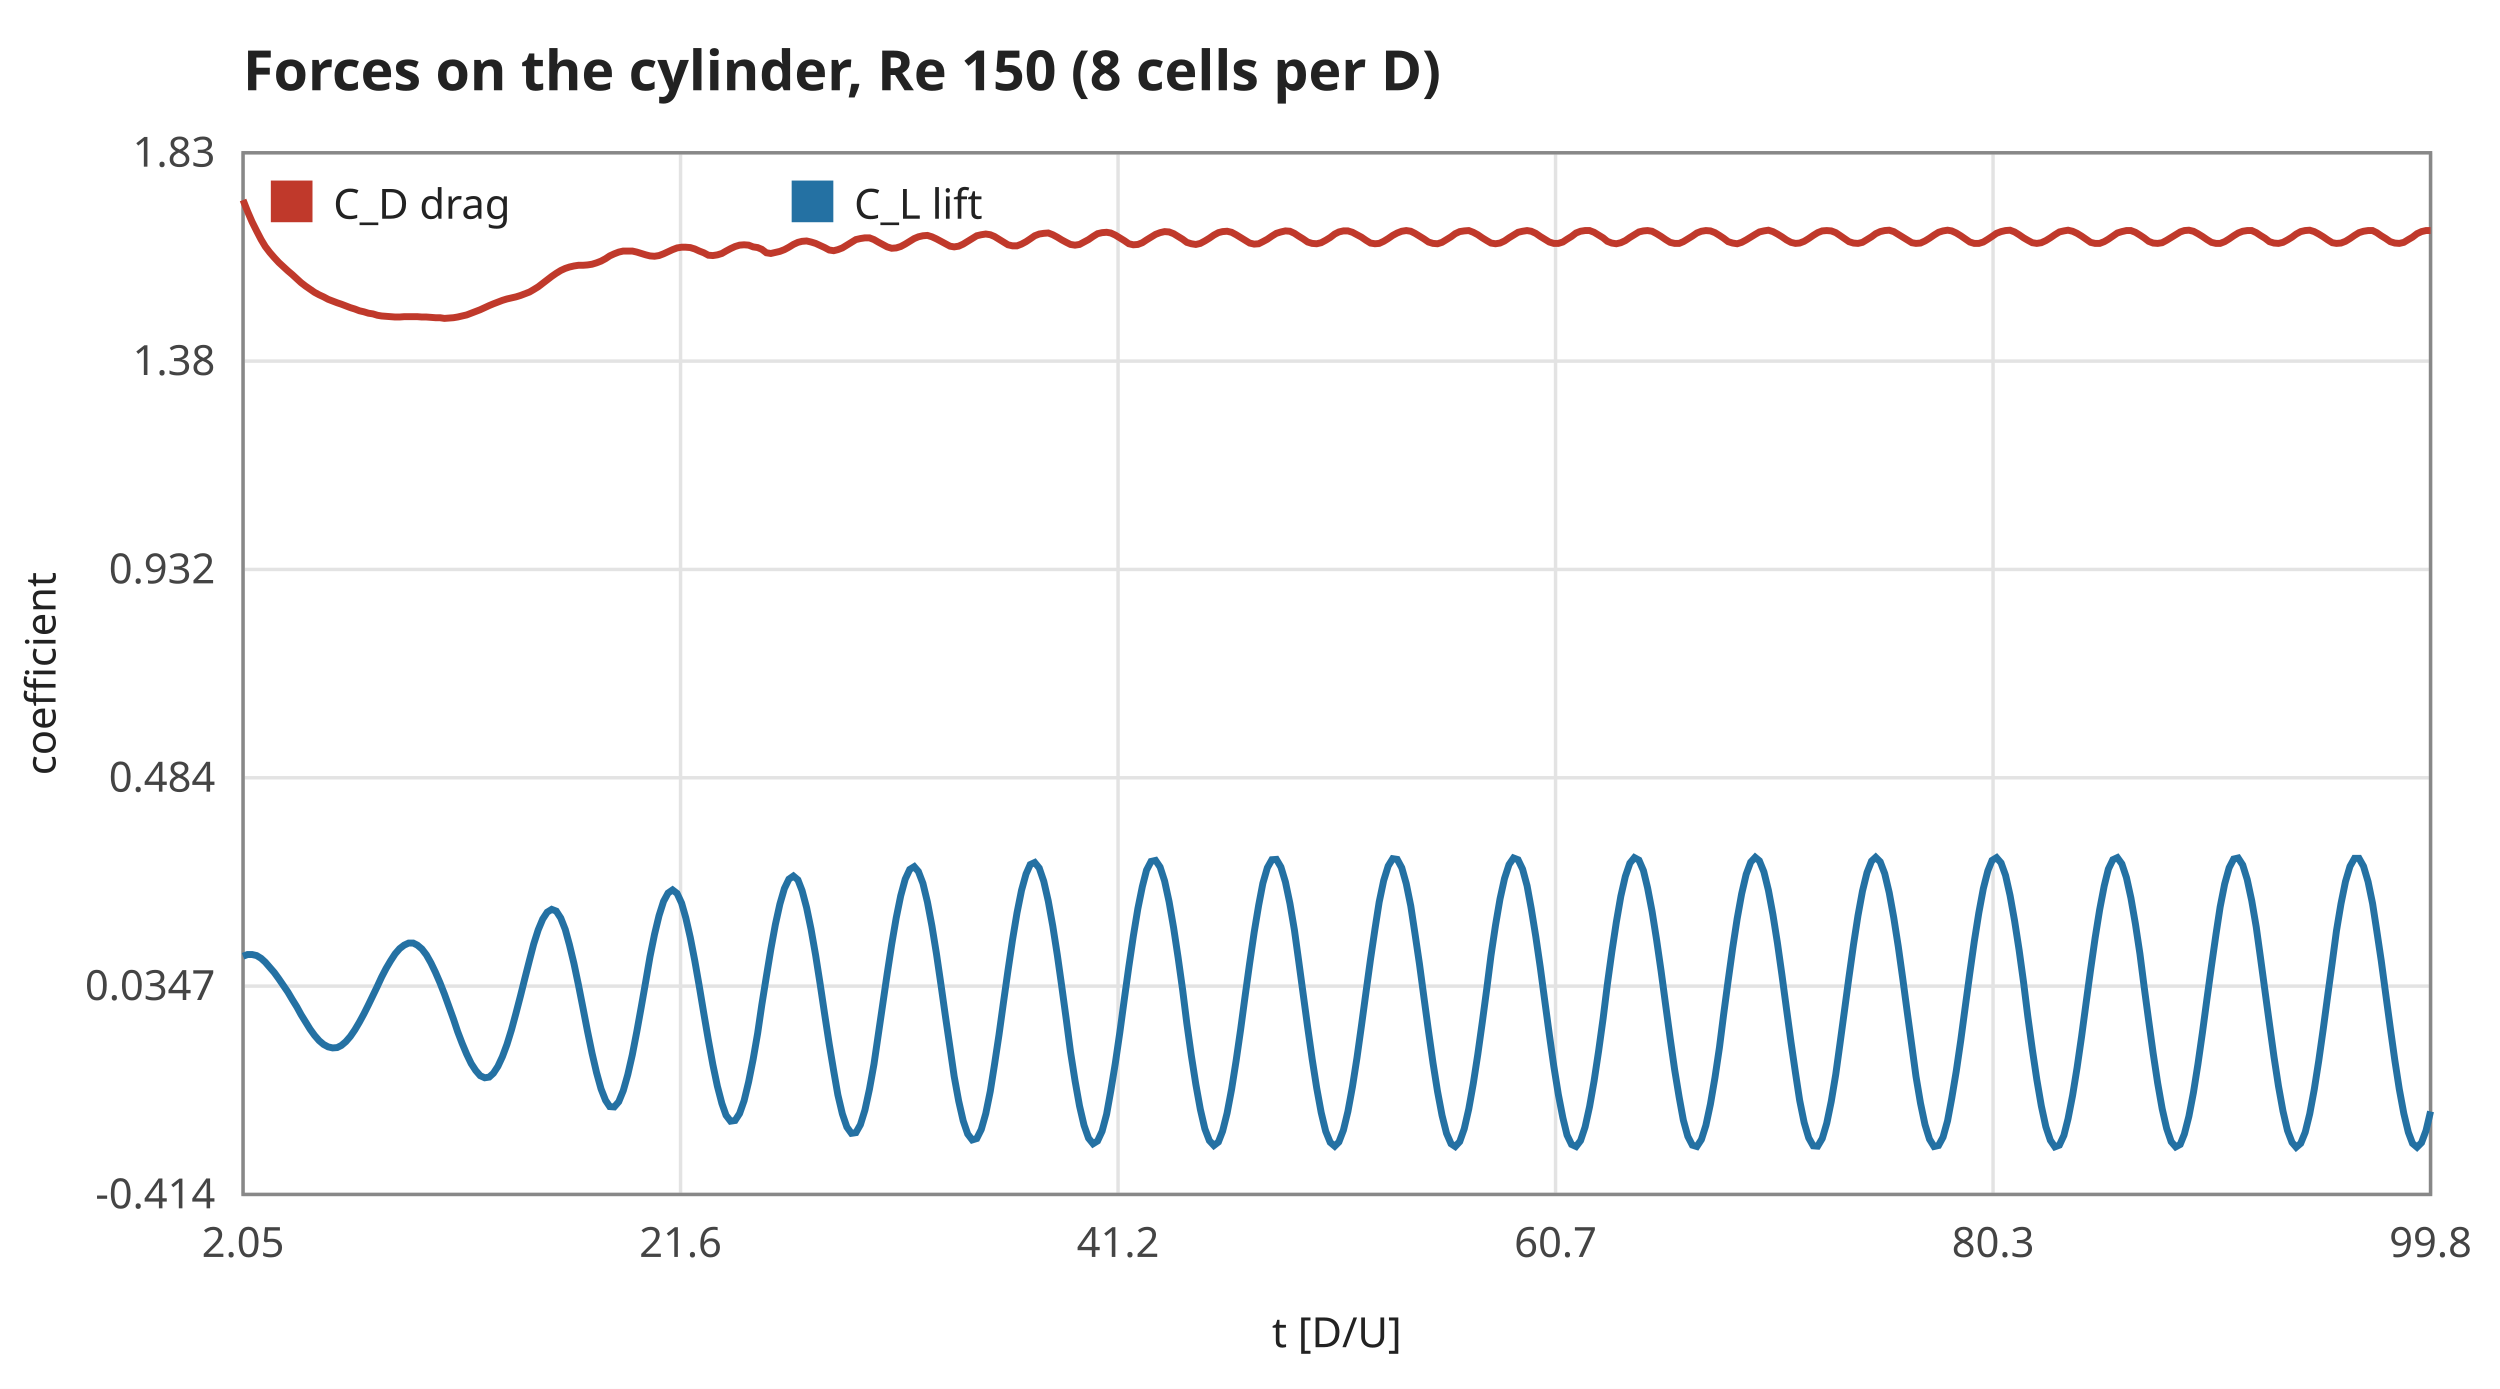
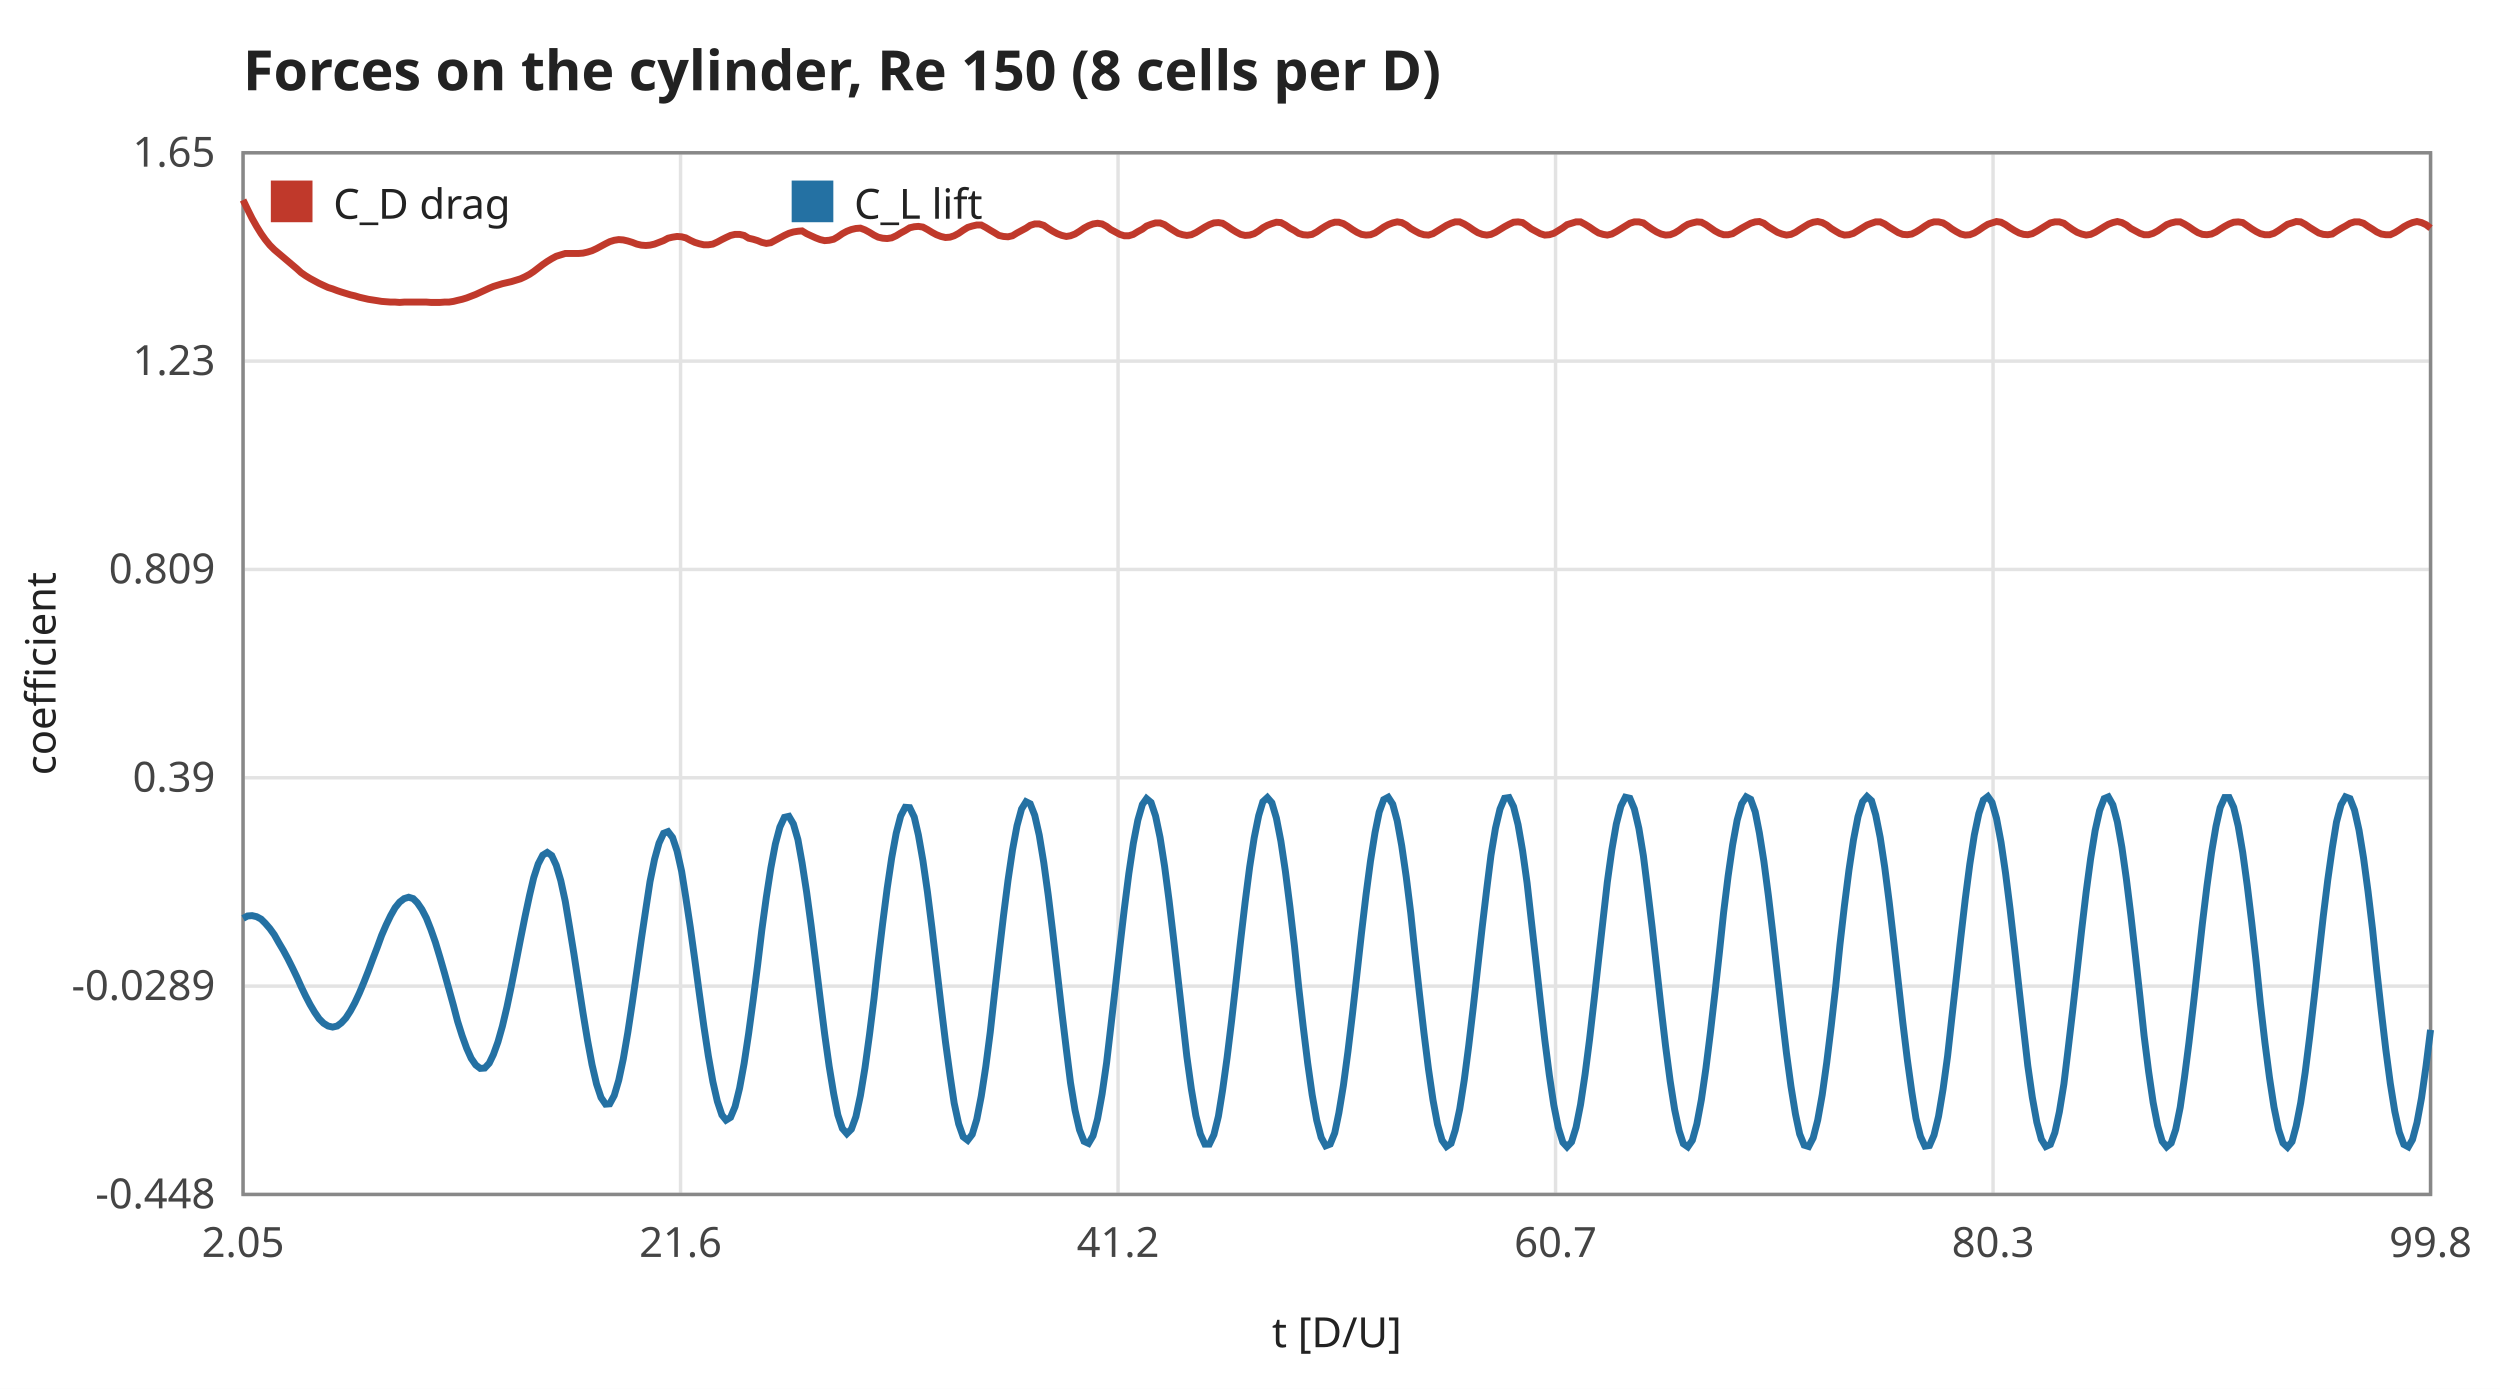
<svg xmlns="http://www.w3.org/2000/svg" viewBox="0 0 720 400" width="720" height="400" font-family="sans-serif" font-size="12">
  <rect width="720" height="400" fill="#ffffff" />
  <text x="70" y="26" font-size="16" font-weight="bold" fill="#222">Forces on the cylinder, Re 150 (8 cells per D)</text>
  <line x1="70.0" y1="44" x2="70.0" y2="344" stroke="#e3e3e3" />
  <line x1="70" y1="344.0" x2="700" y2="344.0" stroke="#e3e3e3" />
  <text x="70.0" y="362" text-anchor="middle" fill="#444">2.05</text>
-   <text x="62" y="348.0" text-anchor="end" fill="#444">-0.414</text>
+   <text x="62" y="348.0" text-anchor="end" fill="#444">-0.448</text>
  <line x1="196.0" y1="44" x2="196.0" y2="344" stroke="#e3e3e3" />
  <line x1="70" y1="284.0" x2="700" y2="284.0" stroke="#e3e3e3" />
  <text x="196.0" y="362" text-anchor="middle" fill="#444">21.6</text>
-   <text x="62" y="288.0" text-anchor="end" fill="#444">0.0347</text>
+   <text x="62" y="288.0" text-anchor="end" fill="#444">-0.0289</text>
  <line x1="322.0" y1="44" x2="322.0" y2="344" stroke="#e3e3e3" />
  <line x1="70" y1="224.0" x2="700" y2="224.0" stroke="#e3e3e3" />
  <text x="322.0" y="362" text-anchor="middle" fill="#444">41.2</text>
-   <text x="62" y="228.0" text-anchor="end" fill="#444">0.484</text>
+   <text x="62" y="228.0" text-anchor="end" fill="#444">0.39</text>
  <line x1="448.0" y1="44" x2="448.0" y2="344" stroke="#e3e3e3" />
  <line x1="70" y1="164.0" x2="700" y2="164.0" stroke="#e3e3e3" />
  <text x="448.0" y="362" text-anchor="middle" fill="#444">60.7</text>
-   <text x="62" y="168.0" text-anchor="end" fill="#444">0.932</text>
+   <text x="62" y="168.0" text-anchor="end" fill="#444">0.809</text>
  <line x1="574.0" y1="44" x2="574.0" y2="344" stroke="#e3e3e3" />
  <line x1="70" y1="104.0" x2="700" y2="104.0" stroke="#e3e3e3" />
  <text x="574.0" y="362" text-anchor="middle" fill="#444">80.3</text>
-   <text x="62" y="108.0" text-anchor="end" fill="#444">1.38</text>
+   <text x="62" y="108.0" text-anchor="end" fill="#444">1.23</text>
  <line x1="700.0" y1="44" x2="700.0" y2="344" stroke="#e3e3e3" />
  <line x1="70" y1="44.0" x2="700" y2="44.0" stroke="#e3e3e3" />
  <text x="700.0" y="362" text-anchor="middle" fill="#444">99.8</text>
-   <text x="62" y="48.0" text-anchor="end" fill="#444">1.83</text>
+   <text x="62" y="48.0" text-anchor="end" fill="#444">1.65</text>
  <rect x="70" y="44" width="630" height="300" fill="none" stroke="#888" />
  <text x="385" y="388" text-anchor="middle" fill="#222">t [D/U]</text>
  <text transform="translate(16 194) rotate(-90)" text-anchor="middle" fill="#222">coefficient</text>
-   <polyline fill="none" stroke="#c0392b" stroke-width="2" points="70.0,57.6 71.3,60.9 72.6,63.9 73.9,66.5 75.2,69.0 76.4,71.0 77.7,72.7 79.0,74.2 80.3,75.6 81.6,76.8 82.9,78.0 84.2,79.1 85.5,80.3 86.7,81.4 88.0,82.4 89.3,83.3 90.6,84.2 91.9,84.9 93.2,85.5 94.5,86.2 95.8,86.7 97.1,87.2 98.3,87.6 99.6,88.1 100.9,88.6 102.2,89.0 103.5,89.5 104.8,89.8 106.1,90.2 107.4,90.4 108.7,90.8 109.9,91.0 111.2,91.1 112.5,91.2 113.8,91.3 115.1,91.3 116.4,91.2 117.7,91.2 119.0,91.2 120.2,91.2 121.5,91.3 122.8,91.3 124.1,91.4 125.4,91.5 126.7,91.5 128.0,91.7 129.3,91.6 130.6,91.5 131.8,91.3 133.1,91.0 134.4,90.7 135.7,90.2 137.0,89.7 138.3,89.2 139.6,88.6 140.9,88.0 142.1,87.5 143.4,87.0 144.7,86.5 146.0,86.1 147.3,85.8 148.6,85.5 149.9,85.1 151.2,84.6 152.5,84.1 153.7,83.4 155.0,82.6 156.3,81.6 157.6,80.6 158.9,79.6 160.2,78.7 161.5,77.9 162.8,77.3 164.0,76.9 165.3,76.6 166.6,76.4 167.9,76.4 169.2,76.3 170.5,76.1 171.8,75.7 173.1,75.2 174.4,74.5 175.6,73.7 176.9,73.1 178.2,72.6 179.5,72.3 180.8,72.3 182.1,72.3 183.4,72.6 184.7,73.0 186.0,73.4 187.2,73.7 188.5,73.8 189.8,73.6 191.1,73.1 192.4,72.5 193.7,71.9 195.0,71.4 196.3,71.2 197.5,71.2 198.8,71.3 200.1,71.7 201.4,72.3 202.7,72.8 204.0,73.5 205.3,73.6 206.6,73.4 207.9,73.0 209.1,72.3 210.4,71.6 211.7,71.0 213.0,70.6 214.3,70.5 215.6,70.6 216.9,71.1 218.2,71.3 219.4,71.8 220.7,72.8 222.0,73.0 223.3,72.7 224.6,72.4 225.9,71.9 227.2,71.2 228.5,70.4 229.8,69.8 231.0,69.5 232.3,69.4 233.6,69.7 234.9,70.1 236.2,70.7 237.5,71.3 238.8,72.0 240.1,72.2 241.3,71.9 242.6,71.4 243.9,70.6 245.2,69.8 246.5,69.0 247.8,68.7 249.1,68.5 250.4,68.5 251.7,69.0 252.9,69.7 254.2,70.4 255.5,71.1 256.8,71.5 258.1,71.4 259.4,71.0 260.7,70.3 262.0,69.5 263.3,68.7 264.5,68.2 265.8,67.9 267.1,67.8 268.4,68.2 269.7,68.8 271.0,69.5 272.3,70.2 273.6,70.9 274.8,71.1 276.1,70.9 277.4,70.3 278.7,69.5 280.0,68.7 281.3,67.9 282.6,67.6 283.9,67.4 285.2,67.6 286.4,68.1 287.7,68.9 289.0,69.7 290.3,70.5 291.6,70.8 292.9,70.8 294.2,70.3 295.5,69.6 296.7,68.8 298.0,67.9 299.3,67.4 300.6,67.2 301.9,67.1 303.2,67.6 304.5,68.3 305.8,69.1 307.1,69.8 308.3,70.4 309.6,70.6 310.9,70.4 312.2,69.7 313.5,69.0 314.8,68.1 316.1,67.3 317.4,67.0 318.7,66.9 319.9,67.1 321.2,67.7 322.5,68.5 323.8,69.3 325.1,70.2 326.4,70.5 327.7,70.4 329.0,69.9 330.2,69.1 331.5,68.3 332.8,67.5 334.1,67.0 335.4,66.7 336.7,66.8 338.0,67.3 339.3,68.1 340.6,68.9 341.8,69.8 343.1,70.2 344.4,70.4 345.7,70.1 347.0,69.4 348.3,68.6 349.6,67.7 350.9,67.0 352.1,66.7 353.4,66.6 354.7,66.9 356.0,67.6 357.3,68.4 358.6,69.2 359.9,70.0 361.2,70.3 362.5,70.2 363.7,69.6 365.0,68.9 366.3,68.0 367.6,67.2 368.9,66.8 370.2,66.5 371.5,66.6 372.8,67.2 374.0,68.0 375.3,68.8 376.6,69.7 377.9,70.1 379.2,70.2 380.5,69.9 381.8,69.2 383.1,68.4 384.4,67.4 385.6,66.8 386.9,66.5 388.2,66.5 389.5,66.9 390.8,67.6 392.1,68.3 393.4,69.2 394.7,70.0 396.0,70.2 397.2,70.1 398.5,69.5 399.8,68.7 401.1,67.8 402.4,67.1 403.7,66.6 405.0,66.4 406.3,66.6 407.5,67.2 408.8,68.0 410.1,68.8 411.4,69.7 412.7,70.1 414.0,70.2 415.3,69.8 416.6,69.0 417.9,68.2 419.1,67.3 420.4,66.7 421.7,66.5 423.0,66.4 424.3,66.9 425.6,67.6 426.9,68.5 428.2,69.3 429.4,70.0 430.7,70.2 432.0,70.0 433.3,69.4 434.6,68.5 435.9,67.7 437.2,66.9 438.5,66.6 439.8,66.4 441.0,66.6 442.3,67.2 443.6,68.1 444.9,68.9 446.2,69.7 447.5,70.1 448.8,70.1 450.1,69.7 451.3,68.9 452.6,68.1 453.9,67.1 455.2,66.6 456.5,66.4 457.8,66.4 459.1,66.9 460.4,67.7 461.7,68.5 462.9,69.5 464.2,70.0 465.5,70.2 466.8,69.9 468.1,69.3 469.4,68.4 470.7,67.6 472.0,66.8 473.3,66.5 474.5,66.4 475.8,66.6 477.1,67.3 478.4,68.1 479.7,69.0 481.0,69.8 482.3,70.1 483.6,70.1 484.8,69.6 486.1,68.8 487.4,68.0 488.7,67.1 490.0,66.6 491.3,66.4 492.6,66.5 493.9,67.0 495.2,67.8 496.4,68.6 497.7,69.6 499.0,70.0 500.3,70.2 501.6,69.8 502.9,69.1 504.2,68.3 505.5,67.5 506.7,66.8 508.0,66.5 509.3,66.3 510.6,66.7 511.9,67.4 513.2,68.2 514.5,69.1 515.8,69.8 517.1,70.1 518.3,70.0 519.6,69.5 520.9,68.7 522.2,67.8 523.5,67.0 524.8,66.5 526.1,66.4 527.4,66.5 528.7,67.0 529.9,67.8 531.2,68.7 532.5,69.6 533.8,70.0 535.1,70.1 536.4,69.8 537.7,69.0 539.0,68.2 540.2,67.3 541.5,66.7 542.8,66.4 544.1,66.3 545.4,66.7 546.7,67.5 548.0,68.3 549.3,69.1 550.6,69.9 551.8,70.1 553.1,70.0 554.4,69.4 555.7,68.6 557.0,67.7 558.3,66.9 559.6,66.5 560.9,66.3 562.1,66.5 563.4,67.1 564.7,67.9 566.0,68.8 567.3,69.7 568.6,70.1 569.9,70.1 571.2,69.7 572.5,68.9 573.7,68.1 575.0,67.2 576.3,66.7 577.6,66.4 578.9,66.3 580.2,66.8 581.5,67.6 582.8,68.5 584.0,69.2 585.3,69.9 586.6,70.1 587.9,69.9 589.2,69.3 590.5,68.5 591.8,67.6 593.1,66.8 594.4,66.5 595.6,66.3 596.9,66.6 598.2,67.2 599.5,68.0 600.8,68.9 602.1,69.8 603.4,70.1 604.7,70.1 606.0,69.6 607.2,68.9 608.5,68.0 609.8,67.1 611.1,66.7 612.4,66.4 613.7,66.4 615.0,66.9 616.3,67.7 617.5,68.5 618.8,69.5 620.1,70.0 621.4,70.1 622.7,69.9 624.0,69.2 625.3,68.4 626.6,67.6 627.9,66.8 629.1,66.4 630.4,66.3 631.7,66.6 633.0,67.3 634.3,68.1 635.6,69.0 636.9,69.8 638.2,70.1 639.4,70.1 640.7,69.6 642.0,68.8 643.3,67.9 644.6,67.1 645.9,66.6 647.2,66.4 648.5,66.4 649.8,67.0 651.0,67.8 652.3,68.6 653.6,69.6 654.9,70.0 656.2,70.1 657.5,69.8 658.8,69.1 660.1,68.3 661.3,67.4 662.6,66.7 663.9,66.4 665.2,66.3 666.5,66.7 667.8,67.4 669.1,68.2 670.4,69.1 671.7,69.9 672.9,70.1 674.2,70.0 675.5,69.5 676.8,68.7 678.1,67.8 679.4,67.0 680.7,66.6 682.0,66.4 683.3,66.4 684.5,67.0 685.8,67.9 687.1,68.7 688.4,69.6 689.7,70.0 691.0,70.1 692.3,69.8 693.6,69.0 694.8,68.3 696.1,67.3 697.4,66.7 698.7,66.4 700.0,66.4 " />
+   <polyline fill="none" stroke="#c0392b" stroke-width="2" points="70.0,57.6 71.3,60.3 72.6,62.9 73.9,65.2 75.2,67.3 76.4,69.0 77.7,70.6 79.0,71.9 80.3,73.0 81.6,74.1 82.9,75.2 84.2,76.3 85.5,77.4 86.7,78.5 88.0,79.4 89.3,80.2 90.6,80.9 91.9,81.6 93.2,82.2 94.5,82.8 95.8,83.2 97.1,83.7 98.3,84.1 99.6,84.5 100.9,84.9 102.2,85.2 103.5,85.6 104.8,85.9 106.1,86.2 107.4,86.4 108.7,86.6 109.9,86.8 111.2,86.9 112.5,87.0 113.8,87.0 115.1,87.1 116.4,87.0 117.7,87.0 119.0,87.0 120.2,87.0 121.5,87.0 122.8,87.0 124.1,87.1 125.4,87.1 126.7,87.1 128.0,87.0 129.3,87.0 130.6,86.8 131.8,86.5 133.1,86.2 134.4,85.8 135.7,85.3 137.0,84.8 138.3,84.2 139.6,83.6 140.9,83.0 142.1,82.5 143.4,82.1 144.7,81.7 146.0,81.4 147.3,81.1 148.6,80.7 149.9,80.3 151.2,79.7 152.5,79.0 153.7,78.2 155.0,77.2 156.3,76.2 157.6,75.3 158.9,74.5 160.2,73.8 161.5,73.4 162.8,73.0 164.0,73.0 165.3,73.0 166.6,73.0 167.9,72.9 169.2,72.6 170.5,72.2 171.8,71.6 173.1,70.9 174.4,70.2 175.6,69.6 176.9,69.2 178.2,69.0 179.5,69.1 180.8,69.4 182.1,69.8 183.4,70.3 184.7,70.6 186.0,70.7 187.2,70.6 188.5,70.3 189.8,69.8 191.1,69.3 192.4,68.6 193.7,68.3 195.0,68.1 196.3,68.2 197.5,68.5 198.8,69.2 200.1,69.8 201.4,70.2 202.7,70.5 204.0,70.5 205.3,70.3 206.6,69.7 207.9,69.0 209.1,68.4 210.4,67.8 211.7,67.5 213.0,67.5 214.3,67.8 215.6,68.6 216.9,68.9 218.2,69.3 219.4,69.8 220.7,70.1 222.0,69.9 223.3,69.2 224.6,68.5 225.9,67.8 227.2,67.2 228.5,66.8 229.8,66.6 231.0,66.5 232.3,67.3 233.6,67.9 234.9,68.5 236.2,69.0 237.5,69.3 238.8,69.2 240.1,68.9 241.3,68.2 242.6,67.3 243.9,66.6 245.2,66.1 246.5,65.8 247.8,65.7 249.1,66.2 250.4,66.9 251.7,67.7 252.9,68.3 254.2,68.6 255.5,68.7 256.8,68.5 258.1,67.9 259.4,67.1 260.7,66.4 262.0,65.6 263.3,65.3 264.5,65.2 265.8,65.4 267.1,66.1 268.4,66.9 269.7,67.6 271.0,68.1 272.3,68.4 273.6,68.3 274.8,67.9 276.1,67.2 277.4,66.3 278.7,65.5 280.0,65.1 281.3,64.8 282.6,64.8 283.9,65.5 285.2,66.3 286.4,67.0 287.7,67.8 289.0,68.1 290.3,68.2 291.6,67.9 292.9,67.1 294.2,66.4 295.5,65.7 296.7,64.9 298.0,64.5 299.3,64.5 300.6,64.9 301.9,65.8 303.2,66.6 304.5,67.3 305.8,67.8 307.1,68.1 308.3,67.9 309.6,67.4 310.9,66.6 312.2,65.7 313.5,65.0 314.8,64.5 316.1,64.3 317.4,64.5 318.7,65.2 319.9,66.1 321.2,66.8 322.5,67.5 323.8,67.9 325.1,67.9 326.4,67.5 327.7,66.7 329.0,66.0 330.2,65.1 331.5,64.6 332.8,64.2 334.1,64.2 335.4,64.7 336.7,65.6 338.0,66.4 339.3,67.2 340.6,67.6 341.8,67.8 343.1,67.6 344.4,67.0 345.7,66.2 347.0,65.4 348.3,64.7 349.6,64.2 350.9,64.1 352.1,64.3 353.4,65.1 354.7,66.0 356.0,66.8 357.3,67.5 358.6,67.8 359.9,67.7 361.2,67.3 362.5,66.5 363.7,65.6 365.0,64.9 366.3,64.4 367.6,64.0 368.9,64.1 370.2,64.8 371.5,65.7 372.8,66.4 374.0,67.2 375.3,67.6 376.6,67.7 377.9,67.5 379.2,66.8 380.5,65.9 381.8,65.1 383.1,64.4 384.4,64.0 385.6,64.0 386.9,64.4 388.2,65.2 389.5,66.1 390.8,66.9 392.1,67.5 393.4,67.7 394.7,67.6 396.0,67.1 397.2,66.3 398.5,65.4 399.8,64.7 401.1,64.2 402.4,63.9 403.7,64.1 405.0,64.8 406.3,65.8 407.5,66.5 408.8,67.2 410.1,67.6 411.4,67.7 412.7,67.3 414.0,66.5 415.3,65.7 416.6,64.9 417.9,64.3 419.1,63.9 420.4,63.9 421.7,64.5 423.0,65.3 424.3,66.2 425.6,67.0 426.9,67.5 428.2,67.7 429.4,67.5 430.7,66.9 432.0,66.1 433.3,65.3 434.6,64.6 435.9,64.0 437.2,63.9 438.5,64.1 439.8,65.0 441.0,65.9 442.3,66.6 443.6,67.3 444.9,67.7 446.2,67.6 447.5,67.2 448.8,66.4 450.1,65.6 451.3,64.7 452.6,64.3 453.9,63.9 455.2,63.9 456.5,64.6 457.8,65.4 459.1,66.3 460.4,67.1 461.7,67.5 462.9,67.7 464.2,67.4 465.5,66.7 466.8,65.9 468.1,65.1 469.4,64.3 470.7,63.9 472.0,63.9 473.3,64.2 474.5,65.1 475.8,66.0 477.1,66.8 478.4,67.4 479.7,67.7 481.0,67.6 482.3,67.1 483.6,66.3 484.8,65.4 486.1,64.6 487.4,64.2 488.7,63.9 490.0,64.0 491.3,64.7 492.6,65.6 493.9,66.5 495.2,67.2 496.4,67.6 497.7,67.6 499.0,67.3 500.3,66.5 501.6,65.7 502.9,65.0 504.2,64.3 505.5,63.9 506.7,63.8 508.0,64.3 509.3,65.3 510.6,66.1 511.9,66.9 513.2,67.4 514.5,67.7 515.8,67.5 517.1,66.9 518.3,66.1 519.6,65.3 520.9,64.5 522.2,64.0 523.5,63.8 524.8,64.1 526.1,64.8 527.4,65.8 528.7,66.6 529.9,67.3 531.2,67.7 532.5,67.6 533.8,67.2 535.1,66.4 536.4,65.6 537.7,64.8 539.0,64.3 540.2,63.9 541.5,63.9 542.8,64.5 544.1,65.4 545.4,66.2 546.7,67.0 548.0,67.5 549.3,67.6 550.6,67.4 551.8,66.8 553.1,66.0 554.4,65.1 555.7,64.3 557.0,63.9 558.3,63.9 559.6,64.2 560.9,65.0 562.1,65.9 563.4,66.7 564.7,67.4 566.0,67.7 567.3,67.6 568.6,67.1 569.9,66.3 571.2,65.4 572.5,64.6 573.7,64.2 575.0,63.8 576.3,64.0 577.6,64.7 578.9,65.6 580.2,66.4 581.5,67.1 582.8,67.5 584.0,67.6 585.3,67.3 586.6,66.6 587.9,65.8 589.2,65.0 590.5,64.2 591.8,63.9 593.1,63.9 594.4,64.3 595.6,65.2 596.9,66.1 598.2,66.9 599.5,67.4 600.8,67.7 602.1,67.5 603.4,66.9 604.7,66.1 606.0,65.3 607.2,64.6 608.5,64.1 609.8,63.8 611.1,64.1 612.4,64.8 613.7,65.8 615.0,66.5 616.3,67.2 617.5,67.6 618.8,67.6 620.1,67.2 621.4,66.5 622.7,65.6 624.0,64.7 625.3,64.2 626.6,63.9 627.9,63.9 629.1,64.5 630.4,65.3 631.7,66.2 633.0,67.0 634.3,67.5 635.6,67.6 636.9,67.4 638.2,66.8 639.4,66.0 640.7,65.2 642.0,64.5 643.3,64.0 644.6,63.9 645.9,64.1 647.2,65.0 648.5,65.9 649.8,66.7 651.0,67.3 652.3,67.6 653.6,67.6 654.9,67.2 656.2,66.4 657.5,65.5 658.8,64.6 660.1,64.2 661.3,63.8 662.6,63.9 663.9,64.6 665.2,65.5 666.5,66.3 667.8,67.1 669.1,67.5 670.4,67.6 671.7,67.4 672.9,66.6 674.2,65.8 675.5,65.1 676.8,64.3 678.1,63.9 679.4,63.9 680.7,64.3 682.0,65.2 683.3,66.0 684.5,66.8 685.8,67.4 687.1,67.6 688.4,67.6 689.7,67.0 691.0,66.2 692.3,65.3 693.6,64.6 694.8,64.1 696.1,63.8 697.4,64.1 698.7,64.7 700.0,65.7 " />
  <rect x="78" y="52" width="12" height="12" fill="#c0392b" />
  <text x="96" y="63" fill="#222">C_D drag</text>
-   <polyline fill="none" stroke="#2471a3" stroke-width="2" points="70.0,275.4 71.3,274.9 72.6,274.9 73.9,275.2 75.2,276.0 76.4,277.1 77.7,278.6 79.0,280.1 80.3,281.9 81.6,283.8 82.9,285.7 84.2,287.9 85.5,290.0 86.7,292.2 88.0,294.3 89.3,296.4 90.6,298.2 91.9,299.7 93.2,300.8 94.5,301.5 95.8,301.8 97.1,301.7 98.3,301.1 99.6,300.0 100.9,298.5 102.2,296.6 103.5,294.4 104.8,292.0 106.1,289.4 107.4,286.7 108.7,284.0 109.9,281.4 111.2,278.9 112.5,276.7 113.8,274.7 115.1,273.2 116.4,272.2 117.7,271.6 119.0,271.6 120.2,272.2 121.5,273.3 122.8,275.0 124.1,277.3 125.4,280.0 126.7,283.0 128.0,286.3 129.3,289.9 130.6,293.5 131.8,297.1 133.1,300.5 134.4,303.6 135.7,306.3 137.0,308.3 138.3,309.8 139.6,310.4 140.9,310.2 142.1,309.1 143.4,307.1 144.7,304.3 146.0,300.8 147.3,296.6 148.6,291.8 149.9,286.8 151.2,281.6 152.5,276.5 153.7,271.9 155.0,267.8 156.3,264.7 157.6,262.7 158.9,261.9 160.2,262.4 161.5,264.4 162.8,267.7 164.0,272.1 165.3,277.5 166.6,283.7 167.9,290.3 169.2,297.0 170.5,303.3 171.8,308.9 173.1,313.6 174.4,316.9 175.6,318.7 176.9,318.8 178.2,317.3 179.5,314.1 180.8,309.5 182.1,303.8 183.4,297.1 184.7,289.9 186.0,282.5 187.2,275.5 188.5,269.1 189.8,263.7 191.1,259.6 192.4,257.2 193.7,256.3 195.0,257.3 196.3,260.1 197.5,264.3 198.8,270.0 200.1,276.7 201.4,284.1 202.7,291.9 204.0,299.5 205.3,306.6 206.6,312.8 207.9,317.8 209.1,321.2 210.4,322.9 211.7,322.7 213.0,320.7 214.3,317.0 215.6,311.6 216.9,305.1 218.2,297.6 219.4,289.4 220.7,281.3 222.0,273.4 223.3,266.3 224.6,260.4 225.9,255.9 227.2,253.2 228.5,252.3 229.8,253.4 231.0,256.5 232.3,261.4 233.6,267.7 234.9,275.1 236.2,283.4 237.5,292.1 238.8,300.6 240.1,308.4 241.3,315.3 242.6,320.8 243.9,324.6 245.2,326.4 246.5,326.2 247.8,323.9 249.1,319.7 250.4,313.7 251.7,306.5 252.9,298.3 254.2,289.4 255.5,280.5 256.8,272.0 258.1,264.4 259.4,258.0 260.7,253.2 262.0,250.4 263.3,249.6 264.5,251.0 265.8,254.4 267.1,259.8 268.4,266.7 269.7,274.7 271.0,283.6 272.3,292.8 273.6,301.7 274.8,310.0 276.1,317.1 277.4,322.8 278.7,326.6 280.0,328.3 281.3,327.9 282.6,325.3 283.9,320.7 285.2,314.3 286.4,306.7 287.7,298.1 289.0,288.7 290.3,279.5 291.6,270.7 292.9,262.9 294.2,256.4 295.5,251.7 296.7,249.0 298.0,248.4 299.3,250.0 300.6,253.8 301.9,259.5 303.2,266.7 304.5,275.0 305.8,284.2 307.1,293.7 308.3,302.9 309.6,311.2 310.9,318.5 312.2,324.1 313.5,327.8 314.8,329.4 316.1,328.6 317.4,325.8 318.7,320.9 319.9,314.2 321.2,306.3 322.5,297.4 323.8,287.8 325.1,278.4 326.4,269.6 327.7,261.7 329.0,255.3 330.2,250.6 331.5,248.1 332.8,247.8 334.1,249.7 335.4,253.7 336.7,259.7 338.0,267.2 339.3,275.8 340.6,285.1 341.8,294.7 343.1,304.0 344.4,312.3 345.7,319.5 347.0,325.1 348.3,328.5 349.6,329.9 350.9,328.9 352.1,325.8 353.4,320.6 354.7,313.7 356.0,305.5 357.3,296.5 358.6,286.8 359.9,277.4 361.2,268.5 362.5,260.7 363.7,254.4 365.0,249.9 366.3,247.6 367.6,247.5 368.9,249.7 370.2,254.0 371.5,260.2 372.8,267.9 374.0,276.6 375.3,286.2 376.6,295.8 377.9,305.0 379.2,313.3 380.5,320.4 381.8,325.8 383.1,329.0 384.4,330.1 385.6,328.9 386.9,325.5 388.2,320.1 389.5,313.0 390.8,304.7 392.1,295.4 393.4,285.8 394.7,276.3 396.0,267.5 397.2,259.8 398.5,253.6 399.8,249.4 401.1,247.3 402.4,247.5 403.7,249.9 405.0,254.5 406.3,260.9 407.5,268.8 408.8,277.6 410.1,287.3 411.4,296.9 412.7,306.1 414.0,314.3 415.3,321.2 416.6,326.4 417.9,329.4 419.1,330.2 420.4,328.8 421.7,325.1 423.0,319.4 424.3,312.1 425.6,303.7 426.9,294.4 428.2,284.7 429.4,275.2 430.7,266.5 432.0,258.9 433.3,253.0 434.6,249.0 435.9,247.1 437.2,247.6 438.5,250.3 439.8,255.1 441.0,261.7 442.3,269.7 443.6,278.6 444.9,288.3 446.2,297.9 447.5,307.1 448.8,315.2 450.1,321.9 451.3,326.9 452.6,329.6 453.9,330.2 455.2,328.5 456.5,324.6 457.8,318.7 459.1,311.3 460.4,302.7 461.7,293.3 462.9,283.6 464.2,274.2 465.5,265.6 466.8,258.1 468.1,252.4 469.4,248.6 470.7,247.0 472.0,247.7 473.3,250.7 474.5,255.7 475.8,262.5 477.1,270.7 478.4,279.7 479.7,289.4 481.0,299.0 482.3,308.1 483.6,316.0 484.8,322.6 486.1,327.3 487.4,329.8 488.7,330.2 490.0,328.2 491.3,324.1 492.6,318.0 493.9,310.4 495.2,301.7 496.4,292.2 497.7,282.5 499.0,273.1 500.3,264.6 501.6,257.4 502.9,251.8 504.2,248.3 505.5,246.9 506.7,247.9 508.0,251.1 509.3,256.4 510.6,263.4 511.9,271.6 513.2,280.8 514.5,290.5 515.8,300.1 517.1,309.0 518.3,316.9 519.6,323.3 520.9,327.7 522.2,330.0 523.5,330.1 524.8,327.9 526.1,323.5 527.4,317.2 528.7,309.4 529.9,300.7 531.2,291.1 532.5,281.4 533.8,272.1 535.1,263.7 536.4,256.6 537.7,251.3 539.0,248.0 540.2,246.9 541.5,248.2 542.8,251.6 544.1,257.1 545.4,264.3 546.7,272.6 548.0,281.9 549.3,291.6 550.6,301.1 551.8,310.0 553.1,317.7 554.4,323.9 555.7,328.1 557.0,330.2 558.3,329.9 559.6,327.5 560.9,322.8 562.1,316.3 563.4,308.5 564.7,299.6 566.0,289.9 567.3,280.3 568.6,271.1 569.9,262.9 571.2,255.9 572.5,250.8 573.7,247.8 575.0,247.0 576.3,248.5 577.6,252.1 578.9,257.9 580.2,265.2 581.5,273.6 582.8,283.0 584.0,292.7 585.3,302.2 586.6,310.9 587.9,318.5 589.2,324.5 590.5,328.4 591.8,330.3 593.1,329.8 594.4,327.0 595.6,322.2 596.9,315.5 598.2,307.5 599.5,298.5 600.8,288.8 602.1,279.2 603.4,270.1 604.7,262.0 606.0,255.2 607.2,250.3 608.5,247.6 609.8,247.0 611.1,248.8 612.4,252.7 613.7,258.6 615.0,266.1 616.3,274.7 617.5,284.1 618.8,293.8 620.1,303.3 621.4,311.9 622.7,319.3 624.0,325.0 625.3,328.8 626.6,330.3 627.9,329.6 629.1,326.6 630.4,321.5 631.7,314.7 633.0,306.5 634.3,297.4 635.6,287.7 636.9,278.2 638.2,269.1 639.4,261.2 640.7,254.6 642.0,249.9 643.3,247.4 644.6,247.1 645.9,249.1 647.2,253.3 648.5,259.4 649.8,267.0 651.0,275.7 652.3,285.3 653.6,294.9 654.9,304.3 656.2,312.8 657.5,320.0 658.8,325.6 660.1,329.0 661.3,330.4 662.6,329.3 663.9,326.1 665.2,320.8 666.5,313.8 667.8,305.5 669.1,296.3 670.4,286.6 671.7,277.1 672.9,268.1 674.2,260.3 675.5,253.9 676.8,249.5 678.1,247.2 679.4,247.2 680.7,249.5 682.0,253.9 683.3,260.2 684.5,268.0 685.8,276.7 687.1,286.4 688.4,296.0 689.7,305.3 691.0,313.7 692.3,320.7 693.6,326.1 694.8,329.3 696.1,330.4 697.4,329.1 698.7,325.6 700.0,320.1 " />
+   <polyline fill="none" stroke="#2471a3" stroke-width="2" points="70.0,264.5 71.3,263.8 72.6,263.7 73.9,264.0 75.2,264.7 76.4,265.9 77.7,267.4 79.0,269.2 80.3,271.5 81.6,273.7 82.9,276.1 84.2,278.7 85.5,281.4 86.7,284.1 88.0,286.8 89.3,289.3 90.6,291.5 91.9,293.4 93.2,294.7 94.5,295.5 95.8,295.8 97.1,295.5 98.3,294.6 99.6,293.2 100.9,291.2 102.2,288.8 103.5,286.0 104.8,282.9 106.1,279.6 107.4,276.1 108.7,272.7 109.9,269.4 111.2,266.4 112.5,263.7 113.8,261.4 115.1,259.8 116.4,258.8 117.7,258.4 119.0,258.8 120.2,260.0 121.5,261.9 122.8,264.4 124.1,267.7 125.4,271.4 126.7,275.7 128.0,280.2 129.3,284.9 130.6,289.6 131.8,294.2 133.1,298.3 134.4,301.9 135.7,304.8 137.0,306.7 138.3,307.7 139.6,307.6 140.9,306.2 142.1,303.7 143.4,300.1 144.7,295.5 146.0,290.0 147.3,283.8 148.6,277.2 149.9,270.5 151.2,264.0 152.5,257.9 153.7,252.8 155.0,248.8 156.3,246.3 157.6,245.5 158.9,246.4 160.2,249.2 161.5,253.6 162.8,259.6 164.0,266.8 165.3,274.8 166.6,283.3 167.9,291.7 169.2,299.6 170.5,306.6 171.8,312.2 173.1,316.1 174.4,318.0 175.6,317.9 176.9,315.5 178.2,311.1 179.5,305.0 180.8,297.4 182.1,288.8 183.4,279.7 184.7,270.5 186.0,261.8 187.2,253.9 188.5,247.5 189.8,242.8 191.1,240.0 192.4,239.5 193.7,241.2 195.0,245.1 196.3,250.9 197.5,258.4 198.8,267.0 200.1,276.4 201.4,286.1 202.7,295.5 204.0,304.1 205.3,311.5 206.6,317.2 207.9,321.1 209.1,322.6 210.4,321.8 211.7,318.7 213.0,313.4 214.3,306.3 215.6,297.7 216.9,288.1 218.2,277.9 219.4,267.9 220.7,258.4 222.0,250.0 223.3,243.1 224.6,238.2 225.9,235.4 227.2,235.1 228.5,237.3 229.8,241.8 231.0,248.5 232.3,256.9 233.6,266.5 234.9,276.9 236.2,287.5 237.5,297.8 238.8,307.1 240.1,315.0 241.3,321.1 242.6,325.0 243.9,326.5 245.2,325.2 246.5,321.6 247.8,315.5 249.1,307.6 250.4,298.1 251.7,287.7 252.9,276.8 254.2,266.0 255.5,255.9 256.8,247.1 258.1,240.0 259.4,235.0 260.7,232.5 262.0,232.6 263.3,235.3 264.5,240.5 265.8,247.9 267.1,256.9 268.4,267.2 269.7,278.3 271.0,289.4 272.3,300.1 273.6,309.6 274.8,317.7 276.1,323.7 277.4,327.4 278.7,328.4 280.0,326.7 281.3,322.4 282.6,315.7 283.9,307.2 285.2,297.2 286.4,286.3 287.7,274.9 289.0,263.8 290.3,253.6 291.6,244.8 292.9,237.8 294.2,233.0 295.5,230.9 296.7,231.5 298.0,234.8 299.3,240.5 300.6,248.4 301.9,257.9 303.2,268.6 304.5,280.0 305.8,291.4 307.1,302.2 308.3,311.8 309.6,319.7 310.9,325.4 312.2,328.7 313.5,329.3 314.8,327.1 316.1,322.2 317.4,315.1 318.7,306.1 319.9,295.8 321.2,284.5 322.5,272.9 323.8,261.8 325.1,251.6 326.4,242.9 327.7,236.2 329.0,231.7 330.2,230.0 331.5,231.1 332.8,235.0 334.1,241.2 335.4,249.5 336.7,259.4 338.0,270.4 339.3,282.0 340.6,293.5 341.8,304.2 343.1,313.6 344.4,321.3 345.7,326.6 347.0,329.5 348.3,329.5 349.6,326.8 350.9,321.5 352.1,314.0 353.4,304.6 354.7,294.0 356.0,282.5 357.3,270.9 358.6,259.8 359.9,249.7 361.2,241.3 362.5,234.9 363.7,230.9 365.0,229.7 366.3,231.2 367.6,235.6 368.9,242.3 370.2,251.0 371.5,261.2 372.8,272.4 374.0,284.1 375.3,295.5 376.6,306.1 377.9,315.3 379.2,322.6 380.5,327.6 381.8,330.0 383.1,329.5 384.4,326.3 385.6,320.5 386.9,312.6 388.2,302.9 389.5,292.1 390.8,280.5 392.1,268.8 393.4,257.8 394.7,248.0 396.0,239.8 397.2,233.9 398.5,230.3 399.8,229.6 401.1,231.6 402.4,236.4 403.7,243.6 405.0,252.6 406.3,263.0 407.5,274.4 408.8,286.2 410.1,297.5 411.4,307.9 412.7,316.8 414.0,323.8 415.3,328.4 416.6,330.2 417.9,329.3 419.1,325.5 420.4,319.4 421.7,311.1 423.0,301.1 424.3,290.1 425.6,278.4 426.9,266.8 428.2,255.9 429.4,246.3 430.7,238.5 432.0,233.0 433.3,229.9 434.6,229.7 435.9,232.3 437.2,237.5 438.5,245.0 439.8,254.3 441.0,265.0 442.3,276.5 443.6,288.2 444.9,299.5 446.2,309.6 447.5,318.3 448.8,324.8 450.1,329.0 451.3,330.3 452.6,328.9 453.9,324.7 455.2,318.1 456.5,309.4 457.8,299.3 459.1,288.0 460.4,276.3 461.7,264.7 462.9,254.1 464.2,244.8 465.5,237.3 466.8,232.2 468.1,229.6 469.4,229.9 470.7,233.0 472.0,238.6 473.3,246.5 474.5,256.1 475.8,266.9 477.1,278.6 478.4,290.3 479.7,301.4 481.0,311.3 482.3,319.6 483.6,325.7 484.8,329.4 486.1,330.3 487.4,328.4 488.7,323.7 490.0,316.7 491.3,307.7 492.6,297.3 493.9,286.0 495.2,274.2 496.4,262.8 497.7,252.3 499.0,243.3 500.3,236.2 501.6,231.5 502.9,229.5 504.2,230.2 505.5,233.8 506.7,239.9 508.0,248.1 509.3,258.0 510.6,269.0 511.9,280.7 513.2,292.3 514.5,303.3 515.8,312.9 517.1,320.9 518.3,326.6 519.6,329.8 520.9,330.2 522.2,327.7 523.5,322.6 524.8,315.3 526.1,306.0 527.4,295.4 528.7,283.9 529.9,272.1 531.2,260.8 532.5,250.6 533.8,241.9 535.1,235.2 536.4,230.9 537.7,229.4 539.0,230.6 540.2,234.7 541.5,241.2 542.8,249.8 544.1,259.9 545.4,271.1 546.7,282.8 548.0,294.4 549.3,305.1 550.6,314.5 551.8,322.1 553.1,327.3 554.4,330.1 555.7,329.9 557.0,326.9 558.3,321.5 559.6,313.7 560.9,304.2 562.1,293.4 563.4,281.8 564.7,270.1 566.0,258.9 567.3,248.9 568.6,240.5 569.9,234.3 571.2,230.4 572.5,229.4 573.7,231.1 575.0,235.7 576.3,242.6 577.6,251.5 578.9,261.8 580.2,273.1 581.5,284.9 582.8,296.4 584.0,306.9 585.3,316.0 586.6,323.2 587.9,328.1 589.2,330.2 590.5,329.6 591.8,326.2 593.1,320.2 594.4,312.2 595.6,302.3 596.9,291.3 598.2,279.7 599.5,268.0 600.8,257.0 602.1,247.3 603.4,239.2 604.7,233.4 606.0,230.0 607.2,229.5 608.5,231.8 609.8,236.7 611.1,244.0 612.4,253.2 613.7,263.7 615.0,275.2 616.3,287.0 617.5,298.3 618.8,308.6 620.1,317.5 621.4,324.2 622.7,328.7 624.0,330.3 625.3,329.2 626.6,325.3 627.9,318.9 629.1,310.5 630.4,300.4 631.7,289.3 633.0,277.6 634.3,265.9 635.6,255.2 636.9,245.7 638.2,238.0 639.4,232.6 640.7,229.7 642.0,229.7 643.3,232.5 644.6,237.9 645.9,245.5 647.2,255.0 648.5,265.7 649.8,277.3 651.0,289.1 652.3,300.3 653.6,310.3 654.9,318.8 656.2,325.2 657.5,329.2 658.8,330.4 660.1,328.8 661.3,324.3 662.6,317.6 663.9,308.8 665.2,298.5 666.5,287.2 667.8,275.5 669.1,263.9 670.4,253.4 671.7,244.2 672.9,236.8 674.2,231.8 675.5,229.5 676.8,230.0 678.1,233.3 679.4,239.1 680.7,247.1 682.0,256.8 683.3,267.7 684.5,279.4 685.8,291.1 687.1,302.2 688.4,312.0 689.7,320.1 691.0,326.1 692.3,329.6 693.6,330.3 694.8,328.2 696.1,323.3 697.4,316.2 698.7,307.0 700.0,296.6 " />
  <rect x="228" y="52" width="12" height="12" fill="#2471a3" />
  <text x="246" y="63" fill="#222">C_L lift</text>
</svg>
